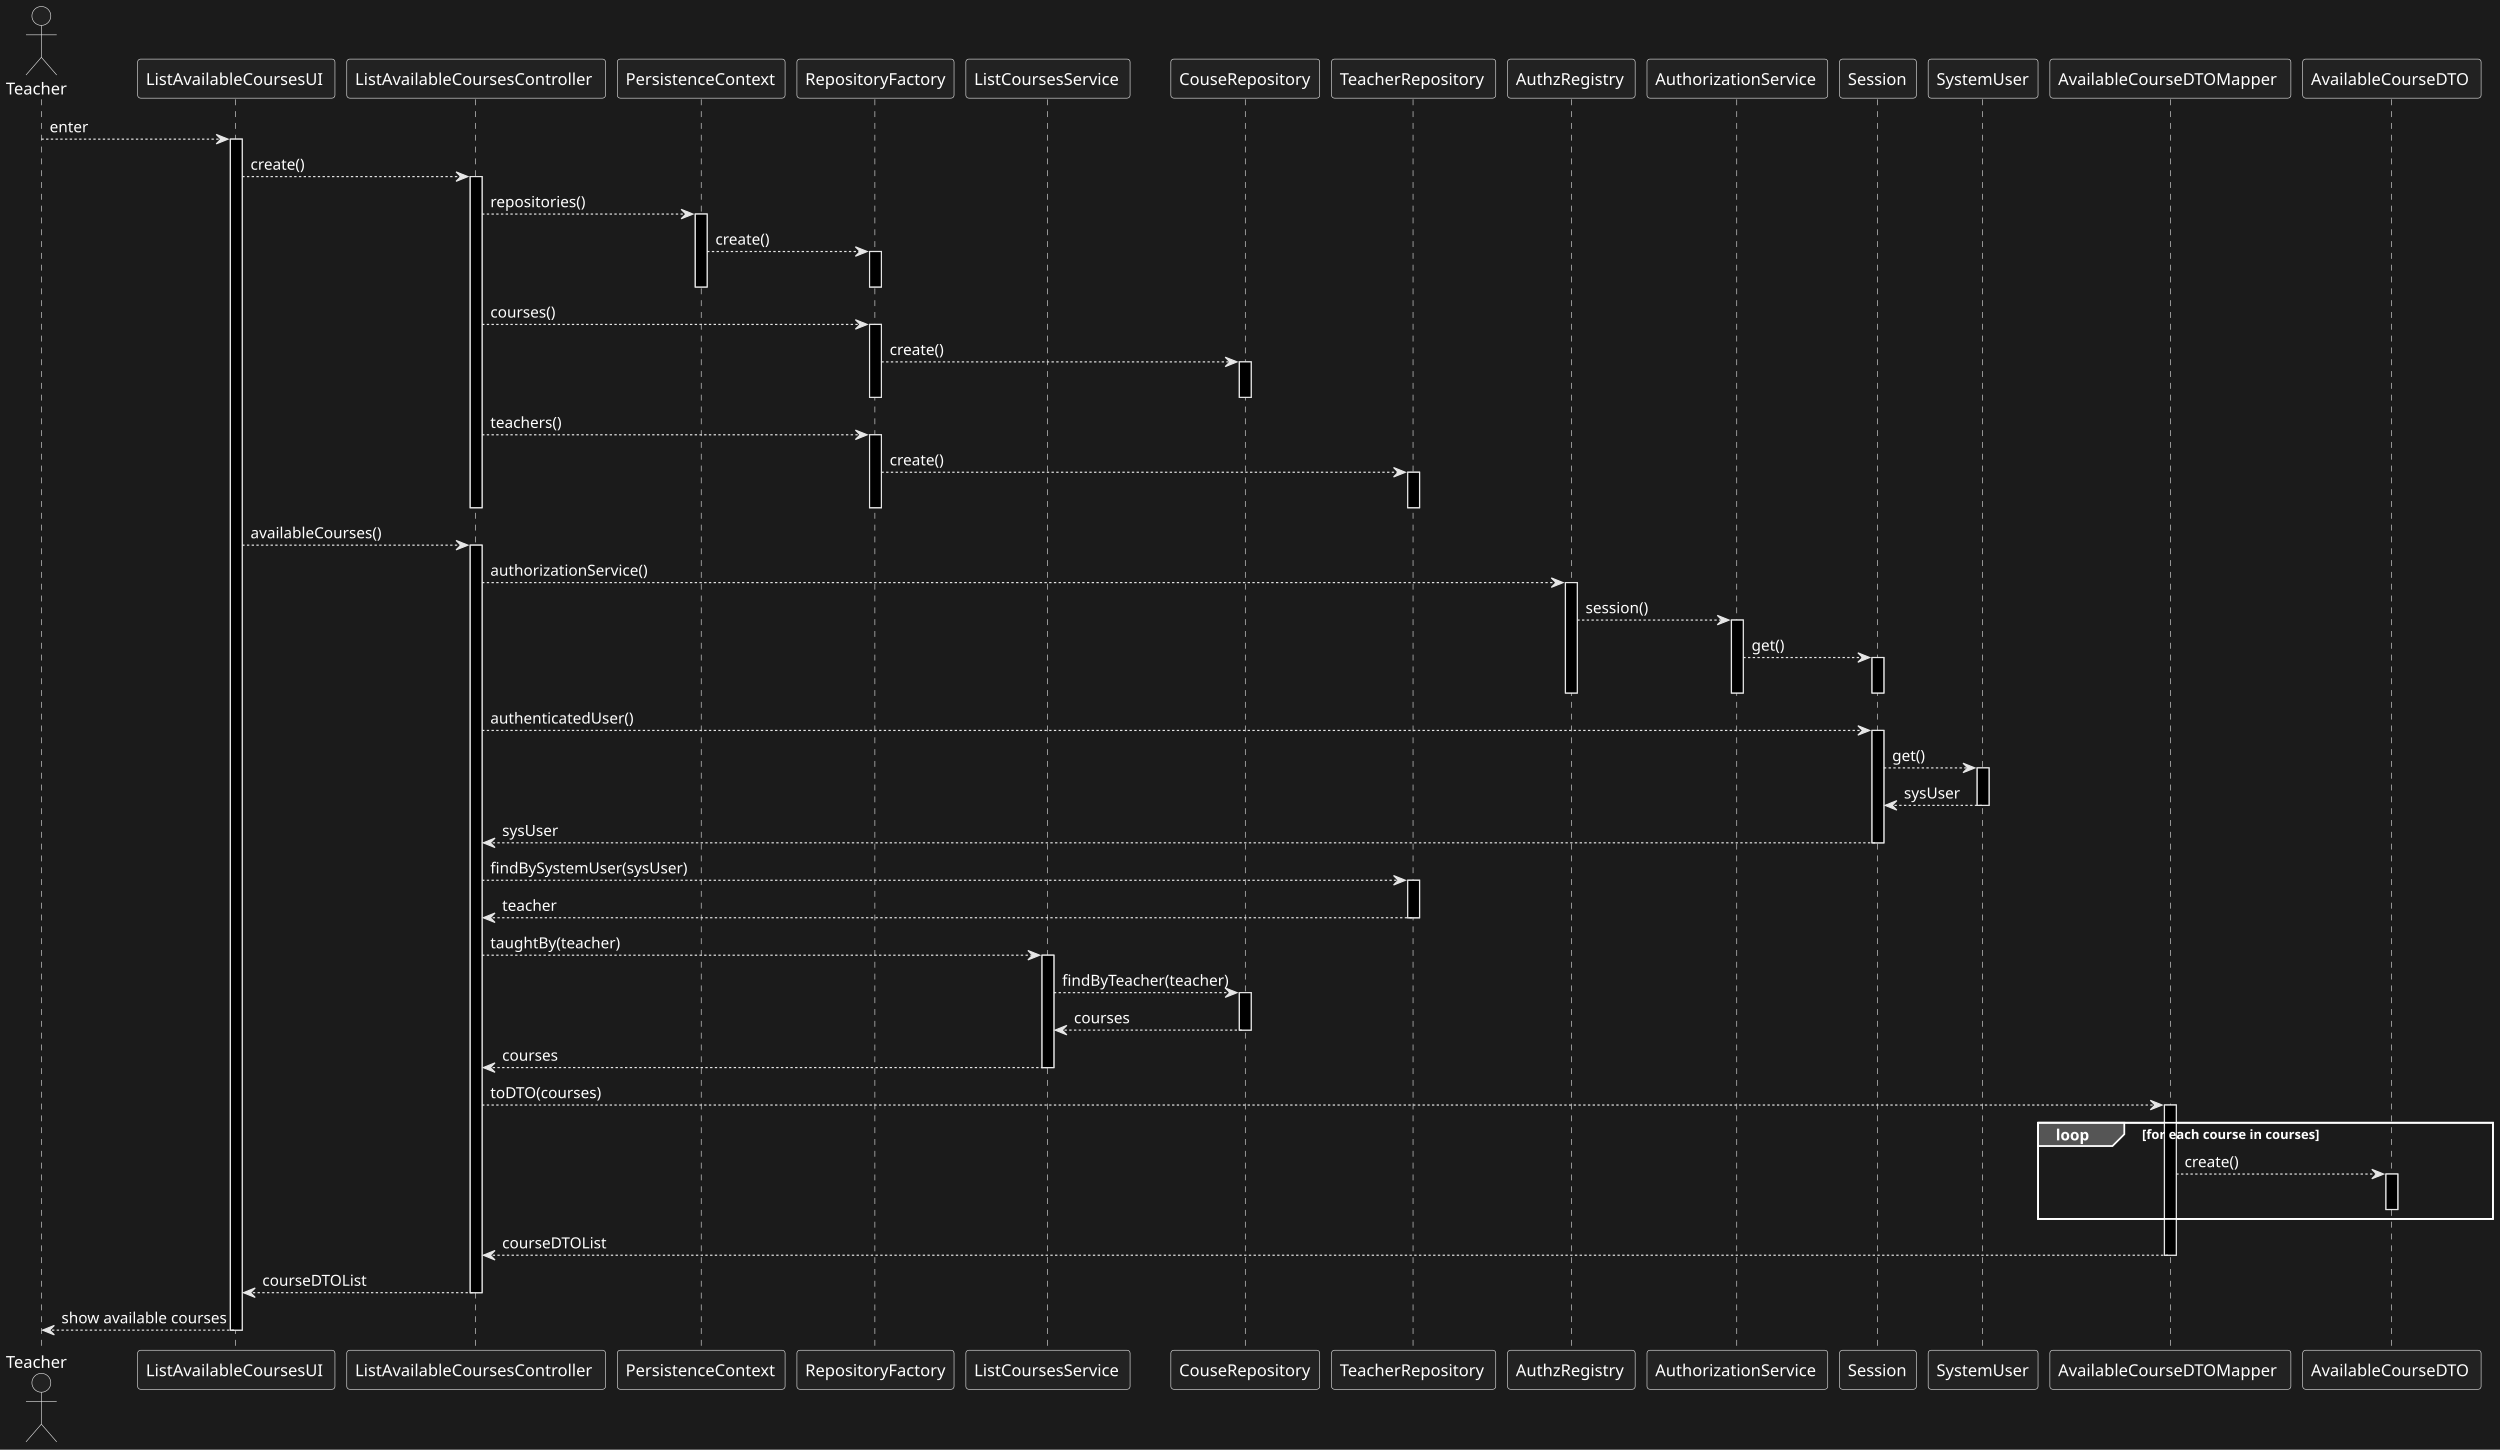
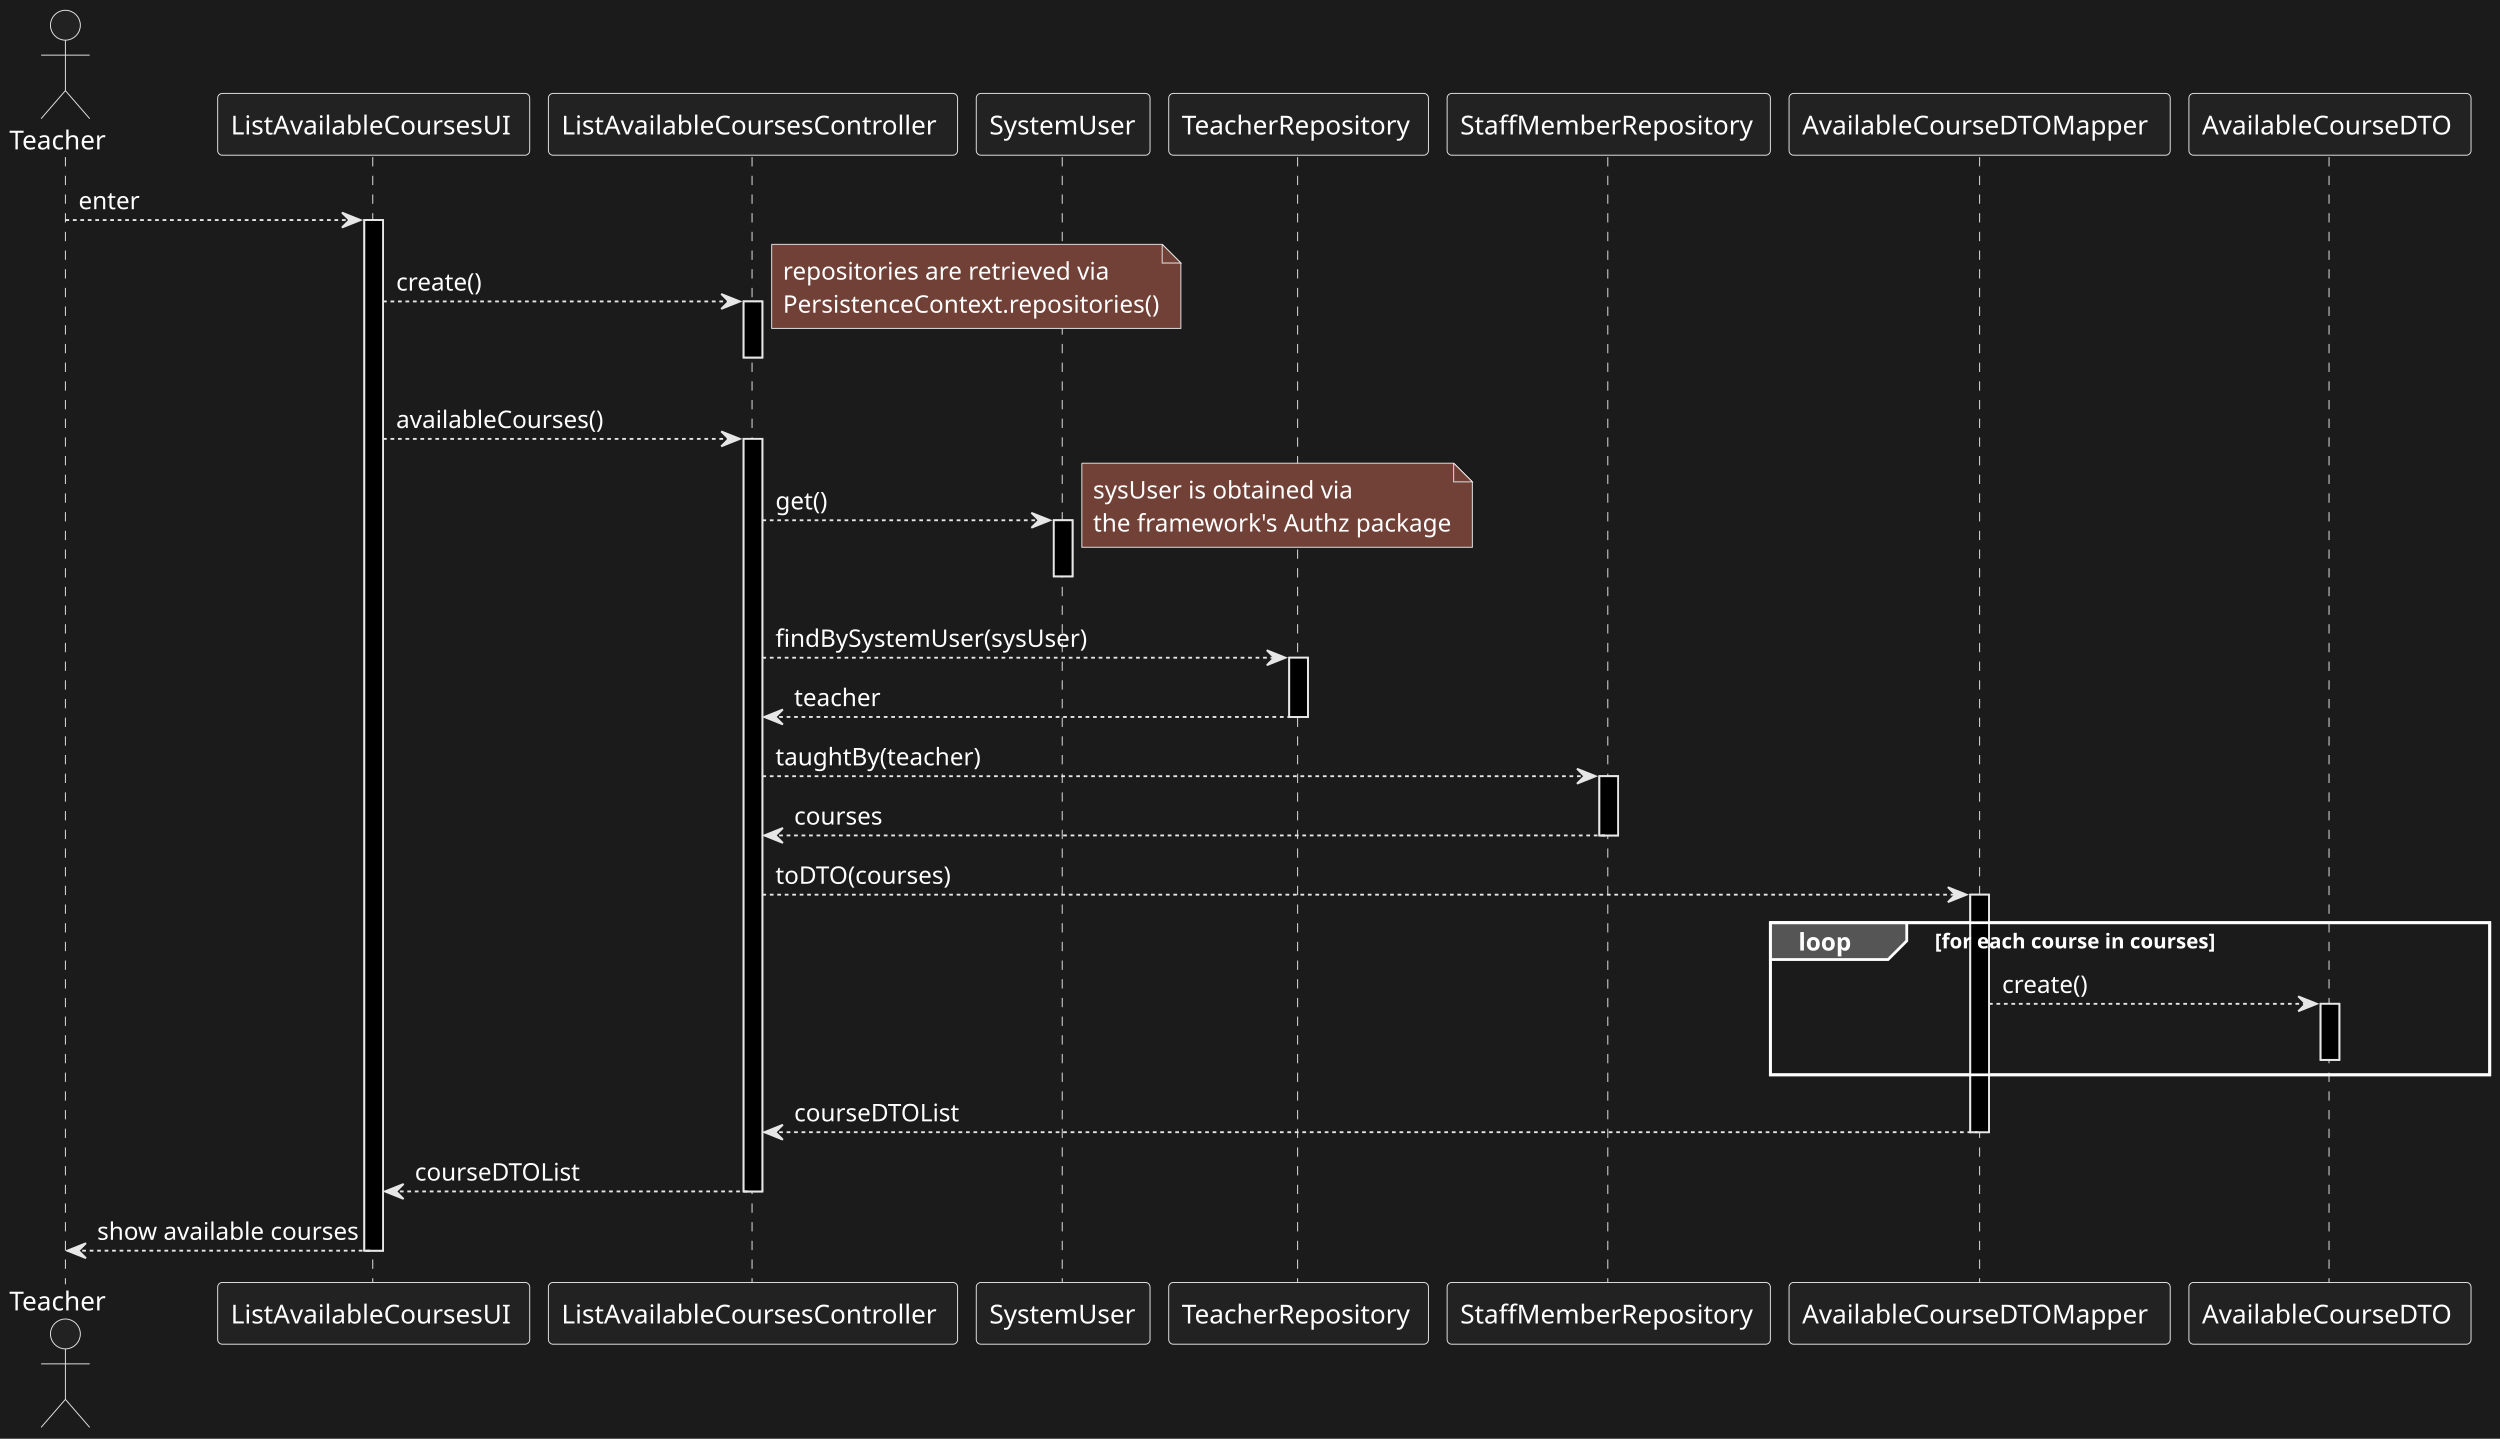
- <svg xmlns="http://www.w3.org/2000/svg" contentStyleType="text/css" height="1227px" preserveAspectRatio="none" style="width:2116px;height:1227px;background:#1B1B1B;" version="1.1" viewBox="0 0 2116 1227" width="2116px" zoomAndPan="magnify">
+ <svg xmlns="http://www.w3.org/2000/svg" contentStyleType="text/css" height="770px" preserveAspectRatio="none" style="width:1338px;height:770px;background:#1B1B1B;" version="1.1" viewBox="0 0 1338 770" width="1338px" zoomAndPan="magnify">
  <defs />
  <g>
-     <rect fill="#1B1B1B" height="1227" style="stroke:none;stroke-width:1.0;" width="2116" x="0" y="0" />
-     <rect fill="#000000" height="1008.062" style="stroke:#E7E7E7;stroke-width:1.0;" width="10" x="195" y="117.774" />
-     <rect fill="#000000" height="280.236" style="stroke:#E7E7E7;stroke-width:1.0;" width="10" x="398" y="149.48" />
-     <rect fill="#000000" height="632.708" style="stroke:#E7E7E7;stroke-width:1.0;" width="10" x="398" y="461.422" />
-     <rect fill="#000000" height="61.706" style="stroke:#E7E7E7;stroke-width:1.0;" width="10" x="588.5" y="181.186" />
-     <rect fill="#000000" height="30" style="stroke:#E7E7E7;stroke-width:1.0;" width="10" x="736" y="212.892" />
-     <rect fill="#000000" height="61.706" style="stroke:#E7E7E7;stroke-width:1.0;" width="10" x="736" y="274.598" />
-     <rect fill="#000000" height="61.706" style="stroke:#E7E7E7;stroke-width:1.0;" width="10" x="736" y="368.01" />
-     <rect fill="#000000" height="95.118" style="stroke:#E7E7E7;stroke-width:1.0;" width="10" x="882" y="808.482" />
-     <rect fill="#000000" height="30" style="stroke:#E7E7E7;stroke-width:1.0;" width="10" x="1049" y="306.304" />
-     <rect fill="#000000" height="31.706" style="stroke:#E7E7E7;stroke-width:1.0;" width="10" x="1049" y="840.188" />
-     <rect fill="#000000" height="30" style="stroke:#E7E7E7;stroke-width:1.0;" width="10" x="1191.5" y="399.716" />
-     <rect fill="#000000" height="31.706" style="stroke:#E7E7E7;stroke-width:1.0;" width="10" x="1191.5" y="745.07" />
-     <rect fill="#000000" height="93.412" style="stroke:#E7E7E7;stroke-width:1.0;" width="10" x="1325" y="493.128" />
-     <rect fill="#000000" height="61.706" style="stroke:#E7E7E7;stroke-width:1.0;" width="10" x="1465.5" y="524.834" />
-     <rect fill="#000000" height="30" style="stroke:#E7E7E7;stroke-width:1.0;" width="10" x="1584.5" y="556.54" />
-     <rect fill="#000000" height="95.118" style="stroke:#E7E7E7;stroke-width:1.0;" width="10" x="1584.5" y="618.246" />
-     <rect fill="#000000" height="31.706" style="stroke:#E7E7E7;stroke-width:1.0;" width="10" x="1673.5" y="649.952" />
-     <rect fill="#000000" height="127.118" style="stroke:#E7E7E7;stroke-width:1.0;" width="10" x="1832" y="935.306" />
-     <rect fill="#000000" height="30" style="stroke:#E7E7E7;stroke-width:1.0;" width="10" x="2019.5" y="993.718" />
-     <rect fill="none" height="81.412" style="stroke:#FFFFFF;stroke-width:1.5;" width="385" x="1725" y="950.306" />
-     <line style="stroke:#E7E7E7;stroke-width:0.5;stroke-dasharray:5.0,5.0;" x1="35" x2="35" y1="84.068" y2="1143.836" />
-     <line style="stroke:#E7E7E7;stroke-width:0.5;stroke-dasharray:5.0,5.0;" x1="199.5" x2="199.5" y1="84.068" y2="1143.836" />
-     <line style="stroke:#E7E7E7;stroke-width:0.5;stroke-dasharray:5.0,5.0;" x1="402.5" x2="402.5" y1="84.068" y2="1143.836" />
-     <line style="stroke:#E7E7E7;stroke-width:0.5;stroke-dasharray:5.0,5.0;" x1="593.5" x2="593.5" y1="84.068" y2="1143.836" />
-     <line style="stroke:#E7E7E7;stroke-width:0.5;stroke-dasharray:5.0,5.0;" x1="740.5" x2="740.5" y1="84.068" y2="1143.836" />
-     <line style="stroke:#E7E7E7;stroke-width:0.5;stroke-dasharray:5.0,5.0;" x1="886.5" x2="886.5" y1="84.068" y2="1143.836" />
-     <line style="stroke:#E7E7E7;stroke-width:0.5;stroke-dasharray:5.0,5.0;" x1="1054" x2="1054" y1="84.068" y2="1143.836" />
-     <line style="stroke:#E7E7E7;stroke-width:0.5;stroke-dasharray:5.0,5.0;" x1="1196" x2="1196" y1="84.068" y2="1143.836" />
-     <line style="stroke:#E7E7E7;stroke-width:0.5;stroke-dasharray:5.0,5.0;" x1="1330" x2="1330" y1="84.068" y2="1143.836" />
-     <line style="stroke:#E7E7E7;stroke-width:0.5;stroke-dasharray:5.0,5.0;" x1="1470" x2="1470" y1="84.068" y2="1143.836" />
-     <line style="stroke:#E7E7E7;stroke-width:0.5;stroke-dasharray:5.0,5.0;" x1="1589" x2="1589" y1="84.068" y2="1143.836" />
-     <line style="stroke:#E7E7E7;stroke-width:0.5;stroke-dasharray:5.0,5.0;" x1="1678" x2="1678" y1="84.068" y2="1143.836" />
-     <line style="stroke:#E7E7E7;stroke-width:0.5;stroke-dasharray:5.0,5.0;" x1="1837" x2="1837" y1="84.068" y2="1143.836" />
-     <line style="stroke:#E7E7E7;stroke-width:0.5;stroke-dasharray:5.0,5.0;" x1="2024" x2="2024" y1="84.068" y2="1143.836" />
+     <rect fill="#1B1B1B" height="770" style="stroke:none;stroke-width:1.0;" width="1338" x="0" y="0" />
+     <rect fill="#000000" height="551.59" style="stroke:#E7E7E7;stroke-width:1.0;" width="10" x="195" y="117.774" />
+     <rect fill="#000000" height="30" style="stroke:#E7E7E7;stroke-width:1.0;" width="10" x="398" y="161.333" />
+     <rect fill="#000000" height="402.766" style="stroke:#E7E7E7;stroke-width:1.0;" width="10" x="398" y="234.892" />
+     <rect fill="#000000" height="30" style="stroke:#E7E7E7;stroke-width:1.0;" width="10" x="564" y="278.451" />
+     <rect fill="#000000" height="31.706" style="stroke:#E7E7E7;stroke-width:1.0;" width="10" x="690" y="352.01" />
+     <rect fill="#000000" height="31.706" style="stroke:#E7E7E7;stroke-width:1.0;" width="10" x="856" y="415.422" />
+     <rect fill="#000000" height="127.118" style="stroke:#E7E7E7;stroke-width:1.0;" width="10" x="1054.5" y="478.834" />
+     <rect fill="#000000" height="30" style="stroke:#E7E7E7;stroke-width:1.0;" width="10" x="1242" y="537.246" />
+     <rect fill="none" height="81.412" style="stroke:#FFFFFF;stroke-width:1.5;" width="385" x="947.5" y="493.834" />
+     <line style="stroke:#E7E7E7;stroke-width:0.5;stroke-dasharray:5.0,5.0;" x1="35" x2="35" y1="84.068" y2="687.364" />
+     <line style="stroke:#E7E7E7;stroke-width:0.5;stroke-dasharray:5.0,5.0;" x1="199.5" x2="199.5" y1="84.068" y2="687.364" />
+     <line style="stroke:#E7E7E7;stroke-width:0.5;stroke-dasharray:5.0,5.0;" x1="402.5" x2="402.5" y1="84.068" y2="687.364" />
+     <line style="stroke:#E7E7E7;stroke-width:0.5;stroke-dasharray:5.0,5.0;" x1="568.5" x2="568.5" y1="84.068" y2="687.364" />
+     <line style="stroke:#E7E7E7;stroke-width:0.5;stroke-dasharray:5.0,5.0;" x1="694.5" x2="694.5" y1="84.068" y2="687.364" />
+     <line style="stroke:#E7E7E7;stroke-width:0.5;stroke-dasharray:5.0,5.0;" x1="860.5" x2="860.5" y1="84.068" y2="687.364" />
+     <line style="stroke:#E7E7E7;stroke-width:0.5;stroke-dasharray:5.0,5.0;" x1="1059.5" x2="1059.5" y1="84.068" y2="687.364" />
+     <line style="stroke:#E7E7E7;stroke-width:0.5;stroke-dasharray:5.0,5.0;" x1="1246.5" x2="1246.5" y1="84.068" y2="687.364" />
    <text fill="#FFFFFF" font-family="sans-serif" font-size="14" lengthAdjust="spacing" textLength="54" x="5" y="79.966">Teacher</text>
    <ellipse cx="35" cy="13.5" fill="#222222" rx="8" ry="8" style="stroke:#E7E7E7;stroke-width:0.5;" />
    <path d="M35,21.5 L35,48.5 M22,29.5 L48,29.5 M35,48.5 L22,63.5 M35,48.5 L48,63.5 " fill="none" style="stroke:#E7E7E7;stroke-width:0.5;" />
-     <text fill="#FFFFFF" font-family="sans-serif" font-size="14" lengthAdjust="spacing" textLength="54" x="5" y="1157.802">Teacher</text>
-     <ellipse cx="35" cy="1170.404" fill="#222222" rx="8" ry="8" style="stroke:#E7E7E7;stroke-width:0.5;" />
-     <path d="M35,1178.404 L35,1205.404 M22,1186.404 L48,1186.404 M35,1205.404 L22,1220.404 M35,1205.404 L48,1220.404 " fill="none" style="stroke:#E7E7E7;stroke-width:0.5;" />
+     <text fill="#FFFFFF" font-family="sans-serif" font-size="14" lengthAdjust="spacing" textLength="54" x="5" y="701.33">Teacher</text>
+     <ellipse cx="35" cy="713.932" fill="#222222" rx="8" ry="8" style="stroke:#E7E7E7;stroke-width:0.5;" />
+     <path d="M35,721.932 L35,748.932 M22,729.932 L48,729.932 M35,748.932 L22,763.932 M35,748.932 L48,763.932 " fill="none" style="stroke:#E7E7E7;stroke-width:0.5;" />
    <rect fill="#222222" height="33.068" rx="2.5" ry="2.5" style="stroke:#E7E7E7;stroke-width:0.5;" width="167" x="116.5" y="50" />
    <text fill="#FFFFFF" font-family="sans-serif" font-size="14" lengthAdjust="spacing" textLength="153" x="123.5" y="71.966">ListAvailableCoursesUI</text>
-     <rect fill="#222222" height="33.068" rx="2.5" ry="2.5" style="stroke:#E7E7E7;stroke-width:0.5;" width="167" x="116.5" y="1142.836" />
-     <text fill="#FFFFFF" font-family="sans-serif" font-size="14" lengthAdjust="spacing" textLength="153" x="123.5" y="1164.802">ListAvailableCoursesUI</text>
+     <rect fill="#222222" height="33.068" rx="2.5" ry="2.5" style="stroke:#E7E7E7;stroke-width:0.5;" width="167" x="116.5" y="686.364" />
+     <text fill="#FFFFFF" font-family="sans-serif" font-size="14" lengthAdjust="spacing" textLength="153" x="123.5" y="708.33">ListAvailableCoursesUI</text>
    <rect fill="#222222" height="33.068" rx="2.5" ry="2.5" style="stroke:#E7E7E7;stroke-width:0.5;" width="219" x="293.5" y="50" />
    <text fill="#FFFFFF" font-family="sans-serif" font-size="14" lengthAdjust="spacing" textLength="205" x="300.5" y="71.966">ListAvailableCoursesController</text>
-     <rect fill="#222222" height="33.068" rx="2.5" ry="2.5" style="stroke:#E7E7E7;stroke-width:0.5;" width="219" x="293.5" y="1142.836" />
-     <text fill="#FFFFFF" font-family="sans-serif" font-size="14" lengthAdjust="spacing" textLength="205" x="300.5" y="1164.802">ListAvailableCoursesController</text>
-     <rect fill="#222222" height="33.068" rx="2.5" ry="2.5" style="stroke:#E7E7E7;stroke-width:0.5;" width="142" x="522.5" y="50" />
-     <text fill="#FFFFFF" font-family="sans-serif" font-size="14" lengthAdjust="spacing" textLength="128" x="529.5" y="71.966">PersistenceContext</text>
-     <rect fill="#222222" height="33.068" rx="2.5" ry="2.5" style="stroke:#E7E7E7;stroke-width:0.5;" width="142" x="522.5" y="1142.836" />
-     <text fill="#FFFFFF" font-family="sans-serif" font-size="14" lengthAdjust="spacing" textLength="128" x="529.5" y="1164.802">PersistenceContext</text>
-     <rect fill="#222222" height="33.068" rx="2.5" ry="2.5" style="stroke:#E7E7E7;stroke-width:0.5;" width="133" x="674.5" y="50" />
-     <text fill="#FFFFFF" font-family="sans-serif" font-size="14" lengthAdjust="spacing" textLength="119" x="681.5" y="71.966">RepositoryFactory</text>
-     <rect fill="#222222" height="33.068" rx="2.5" ry="2.5" style="stroke:#E7E7E7;stroke-width:0.5;" width="133" x="674.5" y="1142.836" />
-     <text fill="#FFFFFF" font-family="sans-serif" font-size="14" lengthAdjust="spacing" textLength="119" x="681.5" y="1164.802">RepositoryFactory</text>
-     <rect fill="#222222" height="33.068" rx="2.5" ry="2.5" style="stroke:#E7E7E7;stroke-width:0.5;" width="139" x="817.5" y="50" />
-     <text fill="#FFFFFF" font-family="sans-serif" font-size="14" lengthAdjust="spacing" textLength="125" x="824.5" y="71.966">ListCoursesService</text>
-     <rect fill="#222222" height="33.068" rx="2.5" ry="2.5" style="stroke:#E7E7E7;stroke-width:0.5;" width="139" x="817.5" y="1142.836" />
-     <text fill="#FFFFFF" font-family="sans-serif" font-size="14" lengthAdjust="spacing" textLength="125" x="824.5" y="1164.802">ListCoursesService</text>
-     <rect fill="#222222" height="33.068" rx="2.5" ry="2.5" style="stroke:#E7E7E7;stroke-width:0.5;" width="126" x="991" y="50" />
-     <text fill="#FFFFFF" font-family="sans-serif" font-size="14" lengthAdjust="spacing" textLength="112" x="998" y="71.966">CouseRepository</text>
-     <rect fill="#222222" height="33.068" rx="2.5" ry="2.5" style="stroke:#E7E7E7;stroke-width:0.5;" width="126" x="991" y="1142.836" />
-     <text fill="#FFFFFF" font-family="sans-serif" font-size="14" lengthAdjust="spacing" textLength="112" x="998" y="1164.802">CouseRepository</text>
-     <rect fill="#222222" height="33.068" rx="2.5" ry="2.5" style="stroke:#E7E7E7;stroke-width:0.5;" width="139" x="1127" y="50" />
-     <text fill="#FFFFFF" font-family="sans-serif" font-size="14" lengthAdjust="spacing" textLength="125" x="1134" y="71.966">TeacherRepository</text>
-     <rect fill="#222222" height="33.068" rx="2.5" ry="2.5" style="stroke:#E7E7E7;stroke-width:0.5;" width="139" x="1127" y="1142.836" />
-     <text fill="#FFFFFF" font-family="sans-serif" font-size="14" lengthAdjust="spacing" textLength="125" x="1134" y="1164.802">TeacherRepository</text>
-     <rect fill="#222222" height="33.068" rx="2.5" ry="2.5" style="stroke:#E7E7E7;stroke-width:0.5;" width="108" x="1276" y="50" />
-     <text fill="#FFFFFF" font-family="sans-serif" font-size="14" lengthAdjust="spacing" textLength="94" x="1283" y="71.966">AuthzRegistry</text>
-     <rect fill="#222222" height="33.068" rx="2.5" ry="2.5" style="stroke:#E7E7E7;stroke-width:0.5;" width="108" x="1276" y="1142.836" />
-     <text fill="#FFFFFF" font-family="sans-serif" font-size="14" lengthAdjust="spacing" textLength="94" x="1283" y="1164.802">AuthzRegistry</text>
-     <rect fill="#222222" height="33.068" rx="2.5" ry="2.5" style="stroke:#E7E7E7;stroke-width:0.5;" width="153" x="1394" y="50" />
-     <text fill="#FFFFFF" font-family="sans-serif" font-size="14" lengthAdjust="spacing" textLength="139" x="1401" y="71.966">AuthorizationService</text>
-     <rect fill="#222222" height="33.068" rx="2.5" ry="2.5" style="stroke:#E7E7E7;stroke-width:0.5;" width="153" x="1394" y="1142.836" />
-     <text fill="#FFFFFF" font-family="sans-serif" font-size="14" lengthAdjust="spacing" textLength="139" x="1401" y="1164.802">AuthorizationService</text>
-     <rect fill="#222222" height="33.068" rx="2.5" ry="2.5" style="stroke:#E7E7E7;stroke-width:0.5;" width="65" x="1557" y="50" />
-     <text fill="#FFFFFF" font-family="sans-serif" font-size="14" lengthAdjust="spacing" textLength="51" x="1564" y="71.966">Session</text>
-     <rect fill="#222222" height="33.068" rx="2.5" ry="2.5" style="stroke:#E7E7E7;stroke-width:0.5;" width="65" x="1557" y="1142.836" />
-     <text fill="#FFFFFF" font-family="sans-serif" font-size="14" lengthAdjust="spacing" textLength="51" x="1564" y="1164.802">Session</text>
-     <rect fill="#222222" height="33.068" rx="2.5" ry="2.5" style="stroke:#E7E7E7;stroke-width:0.5;" width="93" x="1632" y="50" />
-     <text fill="#FFFFFF" font-family="sans-serif" font-size="14" lengthAdjust="spacing" textLength="79" x="1639" y="71.966">SystemUser</text>
-     <rect fill="#222222" height="33.068" rx="2.5" ry="2.5" style="stroke:#E7E7E7;stroke-width:0.5;" width="93" x="1632" y="1142.836" />
-     <text fill="#FFFFFF" font-family="sans-serif" font-size="14" lengthAdjust="spacing" textLength="79" x="1639" y="1164.802">SystemUser</text>
-     <rect fill="#222222" height="33.068" rx="2.5" ry="2.5" style="stroke:#E7E7E7;stroke-width:0.5;" width="204" x="1735" y="50" />
-     <text fill="#FFFFFF" font-family="sans-serif" font-size="14" lengthAdjust="spacing" textLength="190" x="1742" y="71.966">AvailableCourseDTOMapper</text>
-     <rect fill="#222222" height="33.068" rx="2.5" ry="2.5" style="stroke:#E7E7E7;stroke-width:0.5;" width="204" x="1735" y="1142.836" />
-     <text fill="#FFFFFF" font-family="sans-serif" font-size="14" lengthAdjust="spacing" textLength="190" x="1742" y="1164.802">AvailableCourseDTOMapper</text>
-     <rect fill="#222222" height="33.068" rx="2.5" ry="2.5" style="stroke:#E7E7E7;stroke-width:0.5;" width="151" x="1949" y="50" />
-     <text fill="#FFFFFF" font-family="sans-serif" font-size="14" lengthAdjust="spacing" textLength="137" x="1956" y="71.966">AvailableCourseDTO</text>
-     <rect fill="#222222" height="33.068" rx="2.5" ry="2.5" style="stroke:#E7E7E7;stroke-width:0.5;" width="151" x="1949" y="1142.836" />
-     <text fill="#FFFFFF" font-family="sans-serif" font-size="14" lengthAdjust="spacing" textLength="137" x="1956" y="1164.802">AvailableCourseDTO</text>
-     <rect fill="#000000" height="1008.062" style="stroke:#E7E7E7;stroke-width:1.0;" width="10" x="195" y="117.774" />
-     <rect fill="#000000" height="280.236" style="stroke:#E7E7E7;stroke-width:1.0;" width="10" x="398" y="149.48" />
-     <rect fill="#000000" height="632.708" style="stroke:#E7E7E7;stroke-width:1.0;" width="10" x="398" y="461.422" />
-     <rect fill="#000000" height="61.706" style="stroke:#E7E7E7;stroke-width:1.0;" width="10" x="588.5" y="181.186" />
-     <rect fill="#000000" height="30" style="stroke:#E7E7E7;stroke-width:1.0;" width="10" x="736" y="212.892" />
-     <rect fill="#000000" height="61.706" style="stroke:#E7E7E7;stroke-width:1.0;" width="10" x="736" y="274.598" />
-     <rect fill="#000000" height="61.706" style="stroke:#E7E7E7;stroke-width:1.0;" width="10" x="736" y="368.01" />
-     <rect fill="#000000" height="95.118" style="stroke:#E7E7E7;stroke-width:1.0;" width="10" x="882" y="808.482" />
-     <rect fill="#000000" height="30" style="stroke:#E7E7E7;stroke-width:1.0;" width="10" x="1049" y="306.304" />
-     <rect fill="#000000" height="31.706" style="stroke:#E7E7E7;stroke-width:1.0;" width="10" x="1049" y="840.188" />
-     <rect fill="#000000" height="30" style="stroke:#E7E7E7;stroke-width:1.0;" width="10" x="1191.5" y="399.716" />
-     <rect fill="#000000" height="31.706" style="stroke:#E7E7E7;stroke-width:1.0;" width="10" x="1191.5" y="745.07" />
-     <rect fill="#000000" height="93.412" style="stroke:#E7E7E7;stroke-width:1.0;" width="10" x="1325" y="493.128" />
-     <rect fill="#000000" height="61.706" style="stroke:#E7E7E7;stroke-width:1.0;" width="10" x="1465.5" y="524.834" />
-     <rect fill="#000000" height="30" style="stroke:#E7E7E7;stroke-width:1.0;" width="10" x="1584.5" y="556.54" />
-     <rect fill="#000000" height="95.118" style="stroke:#E7E7E7;stroke-width:1.0;" width="10" x="1584.5" y="618.246" />
-     <rect fill="#000000" height="31.706" style="stroke:#E7E7E7;stroke-width:1.0;" width="10" x="1673.5" y="649.952" />
-     <rect fill="#000000" height="127.118" style="stroke:#E7E7E7;stroke-width:1.0;" width="10" x="1832" y="935.306" />
-     <rect fill="#000000" height="30" style="stroke:#E7E7E7;stroke-width:1.0;" width="10" x="2019.5" y="993.718" />
+     <rect fill="#222222" height="33.068" rx="2.5" ry="2.5" style="stroke:#E7E7E7;stroke-width:0.5;" width="219" x="293.5" y="686.364" />
+     <text fill="#FFFFFF" font-family="sans-serif" font-size="14" lengthAdjust="spacing" textLength="205" x="300.5" y="708.33">ListAvailableCoursesController</text>
+     <rect fill="#222222" height="33.068" rx="2.5" ry="2.5" style="stroke:#E7E7E7;stroke-width:0.5;" width="93" x="522.5" y="50" />
+     <text fill="#FFFFFF" font-family="sans-serif" font-size="14" lengthAdjust="spacing" textLength="79" x="529.5" y="71.966">SystemUser</text>
+     <rect fill="#222222" height="33.068" rx="2.5" ry="2.5" style="stroke:#E7E7E7;stroke-width:0.5;" width="93" x="522.5" y="686.364" />
+     <text fill="#FFFFFF" font-family="sans-serif" font-size="14" lengthAdjust="spacing" textLength="79" x="529.5" y="708.33">SystemUser</text>
+     <rect fill="#222222" height="33.068" rx="2.5" ry="2.5" style="stroke:#E7E7E7;stroke-width:0.5;" width="139" x="625.5" y="50" />
+     <text fill="#FFFFFF" font-family="sans-serif" font-size="14" lengthAdjust="spacing" textLength="125" x="632.5" y="71.966">TeacherRepository</text>
+     <rect fill="#222222" height="33.068" rx="2.5" ry="2.5" style="stroke:#E7E7E7;stroke-width:0.5;" width="139" x="625.5" y="686.364" />
+     <text fill="#FFFFFF" font-family="sans-serif" font-size="14" lengthAdjust="spacing" textLength="125" x="632.5" y="708.33">TeacherRepository</text>
+     <rect fill="#222222" height="33.068" rx="2.5" ry="2.5" style="stroke:#E7E7E7;stroke-width:0.5;" width="173" x="774.5" y="50" />
+     <text fill="#FFFFFF" font-family="sans-serif" font-size="14" lengthAdjust="spacing" textLength="159" x="781.5" y="71.966">StaffMemberRepository</text>
+     <rect fill="#222222" height="33.068" rx="2.5" ry="2.5" style="stroke:#E7E7E7;stroke-width:0.5;" width="173" x="774.5" y="686.364" />
+     <text fill="#FFFFFF" font-family="sans-serif" font-size="14" lengthAdjust="spacing" textLength="159" x="781.5" y="708.33">StaffMemberRepository</text>
+     <rect fill="#222222" height="33.068" rx="2.5" ry="2.5" style="stroke:#E7E7E7;stroke-width:0.5;" width="204" x="957.5" y="50" />
+     <text fill="#FFFFFF" font-family="sans-serif" font-size="14" lengthAdjust="spacing" textLength="190" x="964.5" y="71.966">AvailableCourseDTOMapper</text>
+     <rect fill="#222222" height="33.068" rx="2.5" ry="2.5" style="stroke:#E7E7E7;stroke-width:0.5;" width="204" x="957.5" y="686.364" />
+     <text fill="#FFFFFF" font-family="sans-serif" font-size="14" lengthAdjust="spacing" textLength="190" x="964.5" y="708.33">AvailableCourseDTOMapper</text>
+     <rect fill="#222222" height="33.068" rx="2.5" ry="2.5" style="stroke:#E7E7E7;stroke-width:0.5;" width="151" x="1171.5" y="50" />
+     <text fill="#FFFFFF" font-family="sans-serif" font-size="14" lengthAdjust="spacing" textLength="137" x="1178.5" y="71.966">AvailableCourseDTO</text>
+     <rect fill="#222222" height="33.068" rx="2.5" ry="2.5" style="stroke:#E7E7E7;stroke-width:0.5;" width="151" x="1171.5" y="686.364" />
+     <text fill="#FFFFFF" font-family="sans-serif" font-size="14" lengthAdjust="spacing" textLength="137" x="1178.5" y="708.33">AvailableCourseDTO</text>
+     <rect fill="#000000" height="551.59" style="stroke:#E7E7E7;stroke-width:1.0;" width="10" x="195" y="117.774" />
+     <rect fill="#000000" height="30" style="stroke:#E7E7E7;stroke-width:1.0;" width="10" x="398" y="161.333" />
+     <rect fill="#000000" height="402.766" style="stroke:#E7E7E7;stroke-width:1.0;" width="10" x="398" y="234.892" />
+     <rect fill="#000000" height="30" style="stroke:#E7E7E7;stroke-width:1.0;" width="10" x="564" y="278.451" />
+     <rect fill="#000000" height="31.706" style="stroke:#E7E7E7;stroke-width:1.0;" width="10" x="690" y="352.01" />
+     <rect fill="#000000" height="31.706" style="stroke:#E7E7E7;stroke-width:1.0;" width="10" x="856" y="415.422" />
+     <rect fill="#000000" height="127.118" style="stroke:#E7E7E7;stroke-width:1.0;" width="10" x="1054.5" y="478.834" />
+     <rect fill="#000000" height="30" style="stroke:#E7E7E7;stroke-width:1.0;" width="10" x="1242" y="537.246" />
    <polygon fill="#E7E7E7" points="183,113.774,193,117.774,183,121.774,187,117.774" style="stroke:#E7E7E7;stroke-width:1.0;" />
    <line style="stroke:#E7E7E7;stroke-width:1.0;stroke-dasharray:2.0,2.0;" x1="35" x2="189" y1="117.774" y2="117.774" />
    <text fill="#FFFFFF" font-family="sans-serif" font-size="13" lengthAdjust="spacing" textLength="32" x="42" y="111.965">enter</text>
-     <polygon fill="#E7E7E7" points="386,145.48,396,149.48,386,153.48,390,149.48" style="stroke:#E7E7E7;stroke-width:1.0;" />
-     <line style="stroke:#E7E7E7;stroke-width:1.0;stroke-dasharray:2.0,2.0;" x1="205" x2="392" y1="149.48" y2="149.48" />
-     <text fill="#FFFFFF" font-family="sans-serif" font-size="13" lengthAdjust="spacing" textLength="45" x="212" y="143.671">create()</text>
-     <polygon fill="#E7E7E7" points="576.5,177.186,586.5,181.186,576.5,185.186,580.5,181.186" style="stroke:#E7E7E7;stroke-width:1.0;" />
-     <line style="stroke:#E7E7E7;stroke-width:1.0;stroke-dasharray:2.0,2.0;" x1="408" x2="582.5" y1="181.186" y2="181.186" />
-     <text fill="#FFFFFF" font-family="sans-serif" font-size="13" lengthAdjust="spacing" textLength="79" x="415" y="175.377">repositories()</text>
-     <polygon fill="#E7E7E7" points="724,208.892,734,212.892,724,216.892,728,212.892" style="stroke:#E7E7E7;stroke-width:1.0;" />
-     <line style="stroke:#E7E7E7;stroke-width:1.0;stroke-dasharray:2.0,2.0;" x1="598.5" x2="730" y1="212.892" y2="212.892" />
-     <text fill="#FFFFFF" font-family="sans-serif" font-size="13" lengthAdjust="spacing" textLength="45" x="605.5" y="207.083">create()</text>
-     <polygon fill="#E7E7E7" points="724,270.598,734,274.598,724,278.598,728,274.598" style="stroke:#E7E7E7;stroke-width:1.0;" />
-     <line style="stroke:#E7E7E7;stroke-width:1.0;stroke-dasharray:2.0,2.0;" x1="408" x2="730" y1="274.598" y2="274.598" />
-     <text fill="#FFFFFF" font-family="sans-serif" font-size="13" lengthAdjust="spacing" textLength="54" x="415" y="268.789">courses()</text>
-     <polygon fill="#E7E7E7" points="1037,302.304,1047,306.304,1037,310.304,1041,306.304" style="stroke:#E7E7E7;stroke-width:1.0;" />
-     <line style="stroke:#E7E7E7;stroke-width:1.0;stroke-dasharray:2.0,2.0;" x1="746" x2="1043" y1="306.304" y2="306.304" />
-     <text fill="#FFFFFF" font-family="sans-serif" font-size="13" lengthAdjust="spacing" textLength="45" x="753" y="300.495">create()</text>
-     <polygon fill="#E7E7E7" points="724,364.01,734,368.01,724,372.01,728,368.01" style="stroke:#E7E7E7;stroke-width:1.0;" />
-     <line style="stroke:#E7E7E7;stroke-width:1.0;stroke-dasharray:2.0,2.0;" x1="408" x2="730" y1="368.01" y2="368.01" />
-     <text fill="#FFFFFF" font-family="sans-serif" font-size="13" lengthAdjust="spacing" textLength="59" x="415" y="362.201">teachers()</text>
-     <polygon fill="#E7E7E7" points="1179.5,395.716,1189.5,399.716,1179.5,403.716,1183.5,399.716" style="stroke:#E7E7E7;stroke-width:1.0;" />
-     <line style="stroke:#E7E7E7;stroke-width:1.0;stroke-dasharray:2.0,2.0;" x1="746" x2="1185.5" y1="399.716" y2="399.716" />
-     <text fill="#FFFFFF" font-family="sans-serif" font-size="13" lengthAdjust="spacing" textLength="45" x="753" y="393.907">create()</text>
-     <polygon fill="#E7E7E7" points="386,457.422,396,461.422,386,465.422,390,461.422" style="stroke:#E7E7E7;stroke-width:1.0;" />
-     <line style="stroke:#E7E7E7;stroke-width:1.0;stroke-dasharray:2.0,2.0;" x1="205" x2="392" y1="461.422" y2="461.422" />
-     <text fill="#FFFFFF" font-family="sans-serif" font-size="13" lengthAdjust="spacing" textLength="108" x="212" y="455.613">availableCourses()</text>
-     <polygon fill="#E7E7E7" points="1313,489.128,1323,493.128,1313,497.128,1317,493.128" style="stroke:#E7E7E7;stroke-width:1.0;" />
-     <line style="stroke:#E7E7E7;stroke-width:1.0;stroke-dasharray:2.0,2.0;" x1="408" x2="1319" y1="493.128" y2="493.128" />
-     <text fill="#FFFFFF" font-family="sans-serif" font-size="13" lengthAdjust="spacing" textLength="131" x="415" y="487.319">authorizationService()</text>
-     <polygon fill="#E7E7E7" points="1453.5,520.834,1463.5,524.834,1453.5,528.834,1457.5,524.834" style="stroke:#E7E7E7;stroke-width:1.0;" />
-     <line style="stroke:#E7E7E7;stroke-width:1.0;stroke-dasharray:2.0,2.0;" x1="1335" x2="1459.5" y1="524.834" y2="524.834" />
-     <text fill="#FFFFFF" font-family="sans-serif" font-size="13" lengthAdjust="spacing" textLength="52" x="1342" y="519.025">session()</text>
-     <polygon fill="#E7E7E7" points="1572.5,552.54,1582.5,556.54,1572.5,560.54,1576.5,556.54" style="stroke:#E7E7E7;stroke-width:1.0;" />
-     <line style="stroke:#E7E7E7;stroke-width:1.0;stroke-dasharray:2.0,2.0;" x1="1475.5" x2="1578.5" y1="556.54" y2="556.54" />
-     <text fill="#FFFFFF" font-family="sans-serif" font-size="13" lengthAdjust="spacing" textLength="28" x="1482.5" y="550.731">get()</text>
-     <polygon fill="#E7E7E7" points="1572.5,614.246,1582.5,618.246,1572.5,622.246,1576.5,618.246" style="stroke:#E7E7E7;stroke-width:1.0;" />
-     <line style="stroke:#E7E7E7;stroke-width:1.0;stroke-dasharray:2.0,2.0;" x1="408" x2="1578.5" y1="618.246" y2="618.246" />
-     <text fill="#FFFFFF" font-family="sans-serif" font-size="13" lengthAdjust="spacing" textLength="120" x="415" y="612.437">authenticatedUser()</text>
-     <polygon fill="#E7E7E7" points="1661.5,645.952,1671.5,649.952,1661.5,653.952,1665.5,649.952" style="stroke:#E7E7E7;stroke-width:1.0;" />
-     <line style="stroke:#E7E7E7;stroke-width:1.0;stroke-dasharray:2.0,2.0;" x1="1594.5" x2="1667.5" y1="649.952" y2="649.952" />
-     <text fill="#FFFFFF" font-family="sans-serif" font-size="13" lengthAdjust="spacing" textLength="28" x="1601.5" y="644.143">get()</text>
-     <polygon fill="#E7E7E7" points="1605.5,677.658,1595.5,681.658,1605.5,685.658,1601.5,681.658" style="stroke:#E7E7E7;stroke-width:1.0;" />
-     <line style="stroke:#E7E7E7;stroke-width:1.0;stroke-dasharray:2.0,2.0;" x1="1599.5" x2="1677.5" y1="681.658" y2="681.658" />
-     <text fill="#FFFFFF" font-family="sans-serif" font-size="13" lengthAdjust="spacing" textLength="47" x="1611.5" y="675.849">sysUser</text>
-     <polygon fill="#E7E7E7" points="419,709.364,409,713.364,419,717.364,415,713.364" style="stroke:#E7E7E7;stroke-width:1.0;" />
-     <line style="stroke:#E7E7E7;stroke-width:1.0;stroke-dasharray:2.0,2.0;" x1="413" x2="1588.5" y1="713.364" y2="713.364" />
-     <text fill="#FFFFFF" font-family="sans-serif" font-size="13" lengthAdjust="spacing" textLength="47" x="425" y="707.555">sysUser</text>
-     <polygon fill="#E7E7E7" points="1179.5,741.07,1189.5,745.07,1179.5,749.07,1183.5,745.07" style="stroke:#E7E7E7;stroke-width:1.0;" />
-     <line style="stroke:#E7E7E7;stroke-width:1.0;stroke-dasharray:2.0,2.0;" x1="408" x2="1185.5" y1="745.07" y2="745.07" />
-     <text fill="#FFFFFF" font-family="sans-serif" font-size="13" lengthAdjust="spacing" textLength="165" x="415" y="739.261">findBySystemUser(sysUser)</text>
-     <polygon fill="#E7E7E7" points="419,772.776,409,776.776,419,780.776,415,776.776" style="stroke:#E7E7E7;stroke-width:1.0;" />
-     <line style="stroke:#E7E7E7;stroke-width:1.0;stroke-dasharray:2.0,2.0;" x1="413" x2="1195.5" y1="776.776" y2="776.776" />
-     <text fill="#FFFFFF" font-family="sans-serif" font-size="13" lengthAdjust="spacing" textLength="45" x="425" y="770.967">teacher</text>
-     <polygon fill="#E7E7E7" points="870,804.482,880,808.482,870,812.482,874,808.482" style="stroke:#E7E7E7;stroke-width:1.0;" />
-     <line style="stroke:#E7E7E7;stroke-width:1.0;stroke-dasharray:2.0,2.0;" x1="408" x2="876" y1="808.482" y2="808.482" />
-     <text fill="#FFFFFF" font-family="sans-serif" font-size="13" lengthAdjust="spacing" textLength="109" x="415" y="802.673">taughtBy(teacher)</text>
-     <polygon fill="#E7E7E7" points="1037,836.188,1047,840.188,1037,844.188,1041,840.188" style="stroke:#E7E7E7;stroke-width:1.0;" />
-     <line style="stroke:#E7E7E7;stroke-width:1.0;stroke-dasharray:2.0,2.0;" x1="892" x2="1043" y1="840.188" y2="840.188" />
-     <text fill="#FFFFFF" font-family="sans-serif" font-size="13" lengthAdjust="spacing" textLength="138" x="899" y="834.379">findByTeacher(teacher)</text>
-     <polygon fill="#E7E7E7" points="903,867.894,893,871.894,903,875.894,899,871.894" style="stroke:#E7E7E7;stroke-width:1.0;" />
-     <line style="stroke:#E7E7E7;stroke-width:1.0;stroke-dasharray:2.0,2.0;" x1="897" x2="1053" y1="871.894" y2="871.894" />
-     <text fill="#FFFFFF" font-family="sans-serif" font-size="13" lengthAdjust="spacing" textLength="46" x="909" y="866.085">courses</text>
-     <polygon fill="#E7E7E7" points="419,899.6,409,903.6,419,907.6,415,903.6" style="stroke:#E7E7E7;stroke-width:1.0;" />
-     <line style="stroke:#E7E7E7;stroke-width:1.0;stroke-dasharray:2.0,2.0;" x1="413" x2="886" y1="903.6" y2="903.6" />
-     <text fill="#FFFFFF" font-family="sans-serif" font-size="13" lengthAdjust="spacing" textLength="46" x="425" y="897.791">courses</text>
-     <polygon fill="#E7E7E7" points="1820,931.306,1830,935.306,1820,939.306,1824,935.306" style="stroke:#E7E7E7;stroke-width:1.0;" />
-     <line style="stroke:#E7E7E7;stroke-width:1.0;stroke-dasharray:2.0,2.0;" x1="408" x2="1826" y1="935.306" y2="935.306" />
-     <text fill="#FFFFFF" font-family="sans-serif" font-size="13" lengthAdjust="spacing" textLength="93" x="415" y="929.497">toDTO(courses)</text>
-     <path d="M1725,950.306 L1798,950.306 L1798,960.012 L1788,970.012 L1725,970.012 L1725,950.306 " fill="#555555" style="stroke:#FFFFFF;stroke-width:1.5;" />
-     <rect fill="none" height="81.412" style="stroke:#FFFFFF;stroke-width:1.5;" width="385" x="1725" y="950.306" />
-     <text fill="#FFFFFF" font-family="sans-serif" font-size="13" font-weight="bold" lengthAdjust="spacing" textLength="28" x="1740" y="965.203">loop</text>
-     <text fill="#FFFFFF" font-family="sans-serif" font-size="11" font-weight="bold" lengthAdjust="spacing" textLength="152" x="1813" y="964.065">[for each course in courses]</text>
-     <polygon fill="#E7E7E7" points="2007.5,989.718,2017.5,993.718,2007.5,997.718,2011.5,993.718" style="stroke:#E7E7E7;stroke-width:1.0;" />
-     <line style="stroke:#E7E7E7;stroke-width:1.0;stroke-dasharray:2.0,2.0;" x1="1842" x2="2013.5" y1="993.718" y2="993.718" />
-     <text fill="#FFFFFF" font-family="sans-serif" font-size="13" lengthAdjust="spacing" textLength="45" x="1849" y="987.909">create()</text>
-     <polygon fill="#E7E7E7" points="419,1058.424,409,1062.424,419,1066.424,415,1062.424" style="stroke:#E7E7E7;stroke-width:1.0;" />
-     <line style="stroke:#E7E7E7;stroke-width:1.0;stroke-dasharray:2.0,2.0;" x1="413" x2="1836" y1="1062.424" y2="1062.424" />
-     <text fill="#FFFFFF" font-family="sans-serif" font-size="13" lengthAdjust="spacing" textLength="87" x="425" y="1056.615">courseDTOList</text>
-     <polygon fill="#E7E7E7" points="216,1090.13,206,1094.13,216,1098.13,212,1094.13" style="stroke:#E7E7E7;stroke-width:1.0;" />
-     <line style="stroke:#E7E7E7;stroke-width:1.0;stroke-dasharray:2.0,2.0;" x1="210" x2="402" y1="1094.13" y2="1094.13" />
-     <text fill="#FFFFFF" font-family="sans-serif" font-size="13" lengthAdjust="spacing" textLength="87" x="222" y="1088.321">courseDTOList</text>
-     <polygon fill="#E7E7E7" points="46,1121.836,36,1125.836,46,1129.836,42,1125.836" style="stroke:#E7E7E7;stroke-width:1.0;" />
-     <line style="stroke:#E7E7E7;stroke-width:1.0;stroke-dasharray:2.0,2.0;" x1="40" x2="199" y1="1125.836" y2="1125.836" />
-     <text fill="#FFFFFF" font-family="sans-serif" font-size="13" lengthAdjust="spacing" textLength="136" x="52" y="1120.027">show available courses</text>
+     <polygon fill="#E7E7E7" points="386,157.333,396,161.333,386,165.333,390,161.333" style="stroke:#E7E7E7;stroke-width:1.0;" />
+     <line style="stroke:#E7E7E7;stroke-width:1.0;stroke-dasharray:2.0,2.0;" x1="205" x2="392" y1="161.333" y2="161.333" />
+     <text fill="#FFFFFF" font-family="sans-serif" font-size="13" lengthAdjust="spacing" textLength="45" x="212" y="155.524">create()</text>
+     <path d="M413,130.774 L413,175.774 L632,175.774 L632,140.774 L622,130.774 L413,130.774 " fill="#714137" style="stroke:#E7E7E7;stroke-width:0.5;" />
+     <path d="M622,130.774 L622,140.774 L632,140.774 L622,130.774 " fill="#714137" style="stroke:#E7E7E7;stroke-width:0.5;" />
+     <text fill="#FFFFFF" font-family="sans-serif" font-size="13" lengthAdjust="spacing" textLength="170" x="419" y="149.671">repositories are retrieved via</text>
+     <text fill="#FFFFFF" font-family="sans-serif" font-size="13" lengthAdjust="spacing" textLength="198" x="419" y="167.377">PersistenceContext.repositories()</text>
+     <polygon fill="#E7E7E7" points="386,230.892,396,234.892,386,238.892,390,234.892" style="stroke:#E7E7E7;stroke-width:1.0;" />
+     <line style="stroke:#E7E7E7;stroke-width:1.0;stroke-dasharray:2.0,2.0;" x1="205" x2="392" y1="234.892" y2="234.892" />
+     <text fill="#FFFFFF" font-family="sans-serif" font-size="13" lengthAdjust="spacing" textLength="108" x="212" y="229.083">availableCourses()</text>
+     <polygon fill="#E7E7E7" points="552,274.451,562,278.451,552,282.451,556,278.451" style="stroke:#E7E7E7;stroke-width:1.0;" />
+     <line style="stroke:#E7E7E7;stroke-width:1.0;stroke-dasharray:2.0,2.0;" x1="408" x2="558" y1="278.451" y2="278.451" />
+     <text fill="#FFFFFF" font-family="sans-serif" font-size="13" lengthAdjust="spacing" textLength="28" x="415" y="272.642">get()</text>
+     <path d="M579,247.892 L579,292.892 L788,292.892 L788,257.892 L778,247.892 L579,247.892 " fill="#714137" style="stroke:#E7E7E7;stroke-width:0.5;" />
+     <path d="M778,247.892 L778,257.892 L788,257.892 L778,247.892 " fill="#714137" style="stroke:#E7E7E7;stroke-width:0.5;" />
+     <text fill="#FFFFFF" font-family="sans-serif" font-size="13" lengthAdjust="spacing" textLength="136" x="585" y="266.789">sysUser is obtained via</text>
+     <text fill="#FFFFFF" font-family="sans-serif" font-size="13" lengthAdjust="spacing" textLength="188" x="585" y="284.495">the framework's Authz package</text>
+     <polygon fill="#E7E7E7" points="678,348.01,688,352.01,678,356.01,682,352.01" style="stroke:#E7E7E7;stroke-width:1.0;" />
+     <line style="stroke:#E7E7E7;stroke-width:1.0;stroke-dasharray:2.0,2.0;" x1="408" x2="684" y1="352.01" y2="352.01" />
+     <text fill="#FFFFFF" font-family="sans-serif" font-size="13" lengthAdjust="spacing" textLength="165" x="415" y="346.201">findBySystemUser(sysUser)</text>
+     <polygon fill="#E7E7E7" points="419,379.716,409,383.716,419,387.716,415,383.716" style="stroke:#E7E7E7;stroke-width:1.0;" />
+     <line style="stroke:#E7E7E7;stroke-width:1.0;stroke-dasharray:2.0,2.0;" x1="413" x2="694" y1="383.716" y2="383.716" />
+     <text fill="#FFFFFF" font-family="sans-serif" font-size="13" lengthAdjust="spacing" textLength="45" x="425" y="377.907">teacher</text>
+     <polygon fill="#E7E7E7" points="844,411.422,854,415.422,844,419.422,848,415.422" style="stroke:#E7E7E7;stroke-width:1.0;" />
+     <line style="stroke:#E7E7E7;stroke-width:1.0;stroke-dasharray:2.0,2.0;" x1="408" x2="850" y1="415.422" y2="415.422" />
+     <text fill="#FFFFFF" font-family="sans-serif" font-size="13" lengthAdjust="spacing" textLength="109" x="415" y="409.613">taughtBy(teacher)</text>
+     <polygon fill="#E7E7E7" points="419,443.128,409,447.128,419,451.128,415,447.128" style="stroke:#E7E7E7;stroke-width:1.0;" />
+     <line style="stroke:#E7E7E7;stroke-width:1.0;stroke-dasharray:2.0,2.0;" x1="413" x2="860" y1="447.128" y2="447.128" />
+     <text fill="#FFFFFF" font-family="sans-serif" font-size="13" lengthAdjust="spacing" textLength="46" x="425" y="441.319">courses</text>
+     <polygon fill="#E7E7E7" points="1042.5,474.834,1052.5,478.834,1042.5,482.834,1046.5,478.834" style="stroke:#E7E7E7;stroke-width:1.0;" />
+     <line style="stroke:#E7E7E7;stroke-width:1.0;stroke-dasharray:2.0,2.0;" x1="408" x2="1048.5" y1="478.834" y2="478.834" />
+     <text fill="#FFFFFF" font-family="sans-serif" font-size="13" lengthAdjust="spacing" textLength="93" x="415" y="473.025">toDTO(courses)</text>
+     <path d="M947.5,493.834 L1020.5,493.834 L1020.5,503.54 L1010.5,513.54 L947.5,513.54 L947.5,493.834 " fill="#555555" style="stroke:#FFFFFF;stroke-width:1.5;" />
+     <rect fill="none" height="81.412" style="stroke:#FFFFFF;stroke-width:1.5;" width="385" x="947.5" y="493.834" />
+     <text fill="#FFFFFF" font-family="sans-serif" font-size="13" font-weight="bold" lengthAdjust="spacing" textLength="28" x="962.5" y="508.731">loop</text>
+     <text fill="#FFFFFF" font-family="sans-serif" font-size="11" font-weight="bold" lengthAdjust="spacing" textLength="152" x="1035.5" y="507.593">[for each course in courses]</text>
+     <polygon fill="#E7E7E7" points="1230,533.246,1240,537.246,1230,541.246,1234,537.246" style="stroke:#E7E7E7;stroke-width:1.0;" />
+     <line style="stroke:#E7E7E7;stroke-width:1.0;stroke-dasharray:2.0,2.0;" x1="1064.5" x2="1236" y1="537.246" y2="537.246" />
+     <text fill="#FFFFFF" font-family="sans-serif" font-size="13" lengthAdjust="spacing" textLength="45" x="1071.5" y="531.437">create()</text>
+     <polygon fill="#E7E7E7" points="419,601.952,409,605.952,419,609.952,415,605.952" style="stroke:#E7E7E7;stroke-width:1.0;" />
+     <line style="stroke:#E7E7E7;stroke-width:1.0;stroke-dasharray:2.0,2.0;" x1="413" x2="1058.5" y1="605.952" y2="605.952" />
+     <text fill="#FFFFFF" font-family="sans-serif" font-size="13" lengthAdjust="spacing" textLength="87" x="425" y="600.143">courseDTOList</text>
+     <polygon fill="#E7E7E7" points="216,633.658,206,637.658,216,641.658,212,637.658" style="stroke:#E7E7E7;stroke-width:1.0;" />
+     <line style="stroke:#E7E7E7;stroke-width:1.0;stroke-dasharray:2.0,2.0;" x1="210" x2="402" y1="637.658" y2="637.658" />
+     <text fill="#FFFFFF" font-family="sans-serif" font-size="13" lengthAdjust="spacing" textLength="87" x="222" y="631.849">courseDTOList</text>
+     <polygon fill="#E7E7E7" points="46,665.364,36,669.364,46,673.364,42,669.364" style="stroke:#E7E7E7;stroke-width:1.0;" />
+     <line style="stroke:#E7E7E7;stroke-width:1.0;stroke-dasharray:2.0,2.0;" x1="40" x2="199" y1="669.364" y2="669.364" />
+     <text fill="#FFFFFF" font-family="sans-serif" font-size="13" lengthAdjust="spacing" textLength="136" x="52" y="663.555">show available courses</text>
  </g>
</svg>
